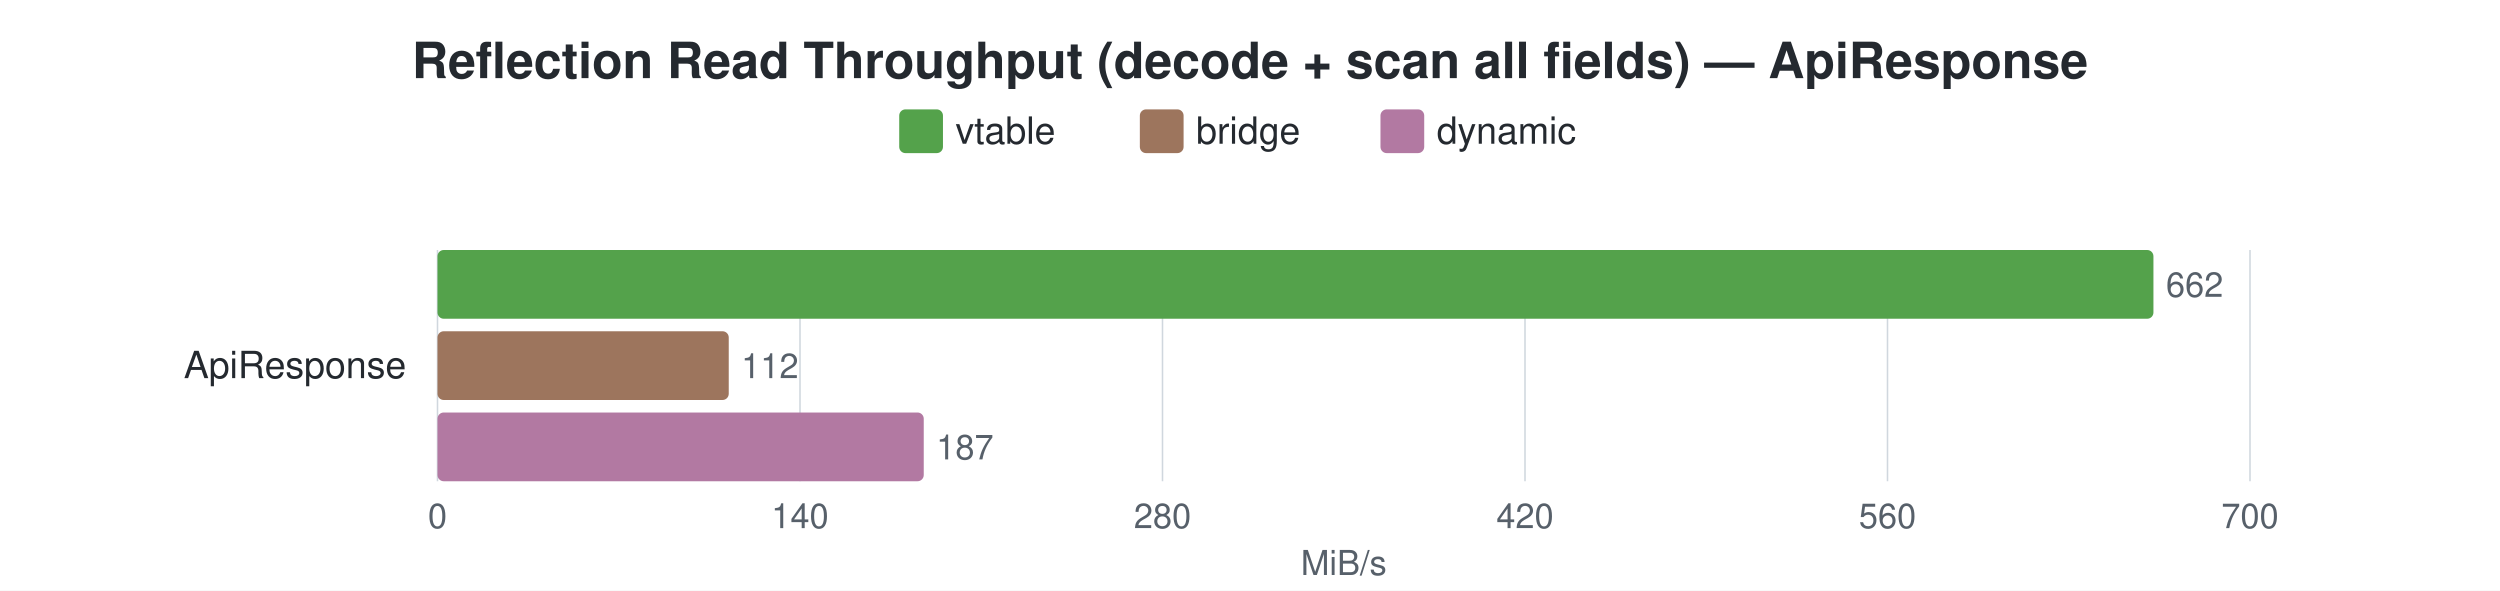
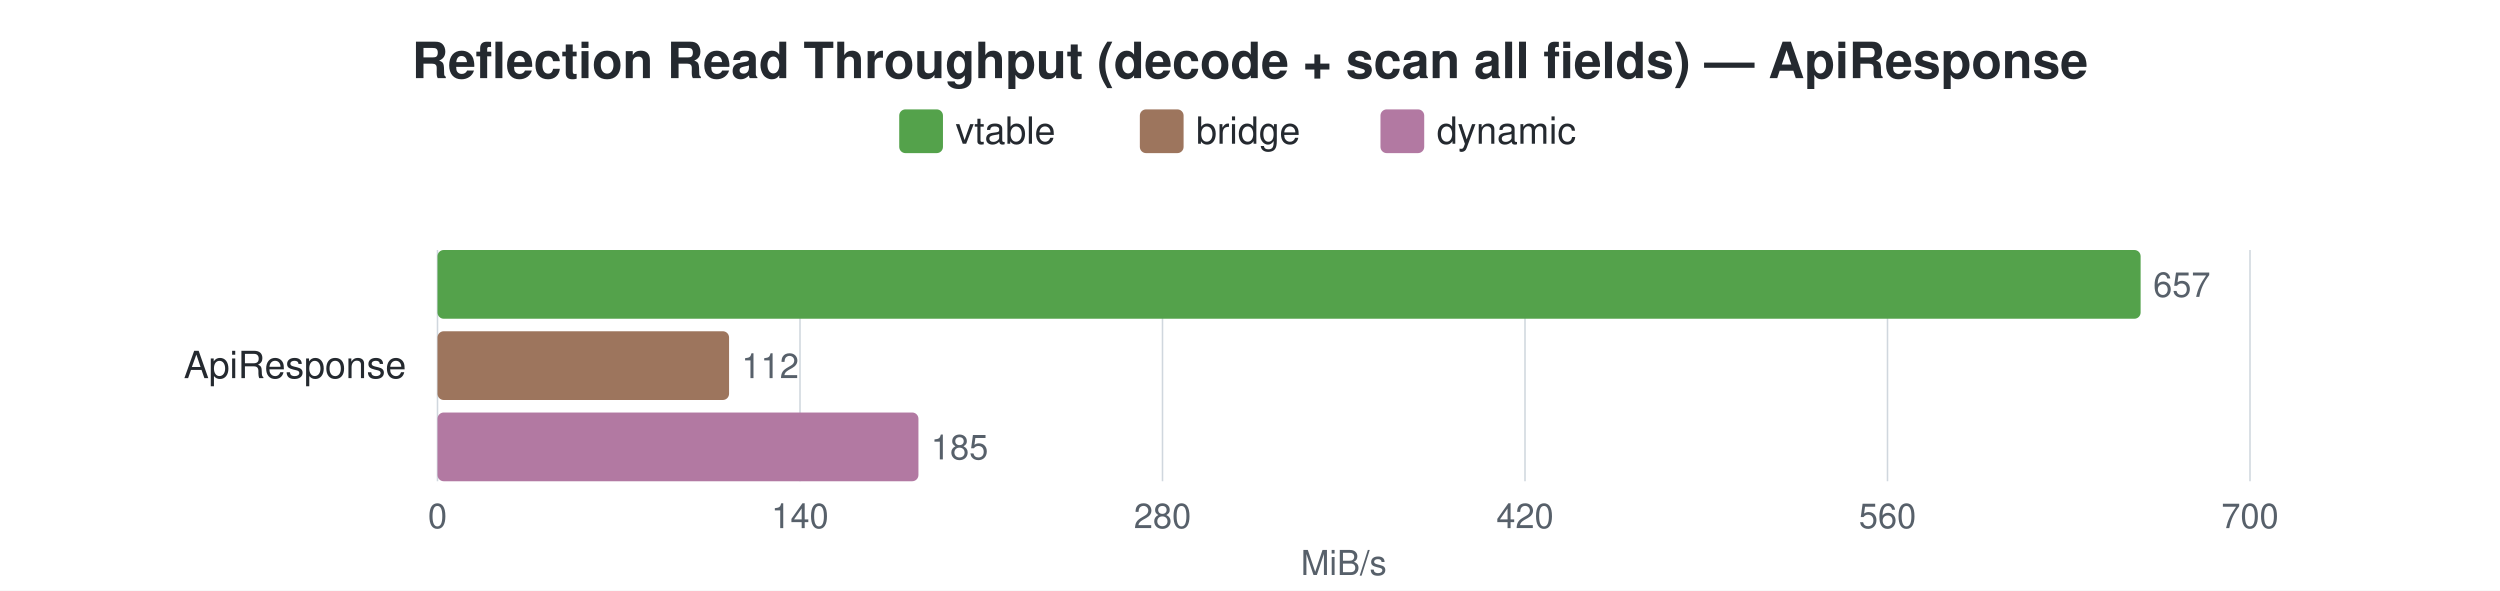
<svg xmlns="http://www.w3.org/2000/svg" width="800" height="189" viewBox="0 0 800 189">
  <style>
    text { font-family: -apple-system, BlinkMacSystemFont, "Segoe UI", Helvetica, Arial, sans-serif; }
    .title { font-size: 16px; font-weight: 600; fill: #24292f; }
    .label { font-size: 12px; fill: #24292f; }
    .value { font-size: 11px; fill: #57606a; }
    .axis-label { font-size: 11px; fill: #57606a; }
    .legend-text { font-size: 12px; fill: #24292f; }
    .grid { stroke: #d0d7de; stroke-width: 0.5; }
  </style>
  <rect width="100%" height="100%" fill="white" />
  <text x="400.0" y="25" text-anchor="middle" class="title">Reflection Read Throughput (decode + scan all fields) — ApiResponse</text>
  <rect x="287.75" y="35" width="14" height="14" rx="2" fill="#54A24B" />
  <text x="305.75" y="46" class="legend-text">vtable</text>
  <rect x="364.75" y="35" width="14" height="14" rx="2" fill="#9D755D" />
  <text x="382.75" y="46" class="legend-text">bridge</text>
  <rect x="441.75" y="35" width="14" height="14" rx="2" fill="#B279A2" />
  <text x="459.75" y="46" class="legend-text">dynamic</text>
  <line x1="140.0" y1="80" x2="140.0" y2="154" class="grid" />
  <text x="140.0" y="169" text-anchor="middle" class="axis-label">0</text>
  <line x1="256.0" y1="80" x2="256.0" y2="154" class="grid" />
  <text x="256.0" y="169" text-anchor="middle" class="axis-label">140</text>
  <line x1="372.0" y1="80" x2="372.0" y2="154" class="grid" />
  <text x="372.0" y="169" text-anchor="middle" class="axis-label">280</text>
  <line x1="488.0" y1="80" x2="488.0" y2="154" class="grid" />
  <text x="488.0" y="169" text-anchor="middle" class="axis-label">420</text>
  <line x1="604.0" y1="80" x2="604.0" y2="154" class="grid" />
  <text x="604.0" y="169" text-anchor="middle" class="axis-label">560</text>
  <line x1="720.0" y1="80" x2="720.0" y2="154" class="grid" />
  <text x="720.0" y="169" text-anchor="middle" class="axis-label">700</text>
  <text x="430.0" y="184" text-anchor="middle" class="axis-label">MiB/s</text>
  <text x="130" y="121.0" text-anchor="end" class="label">ApiResponse</text>
-   <rect x="140" y="80.0" width="549.1" height="22" rx="2" fill="#54A24B" />
-   <text x="693.1" y="95.0" class="value">662</text>
-   <rect x="140" y="106.0" width="93.2" height="22" rx="2" fill="#9D755D" />
-   <text x="237.2" y="121.0" class="value">112</text>
-   <rect x="140" y="132.0" width="155.6" height="22" rx="2" fill="#B279A2" />
-   <text x="299.6" y="147.0" class="value">187</text>
+   <rect x="140" y="80.0" width="545.0" height="22" rx="2" fill="#54A24B" />
+   <text x="689.0" y="95.0" class="value">657</text>
+   <rect x="140" y="106.0" width="93.3" height="22" rx="2" fill="#9D755D" />
+   <text x="237.3" y="121.0" class="value">112</text>
+   <rect x="140" y="132.0" width="153.9" height="22" rx="2" fill="#B279A2" />
+   <text x="297.9" y="147.0" class="value">185</text>
</svg>
